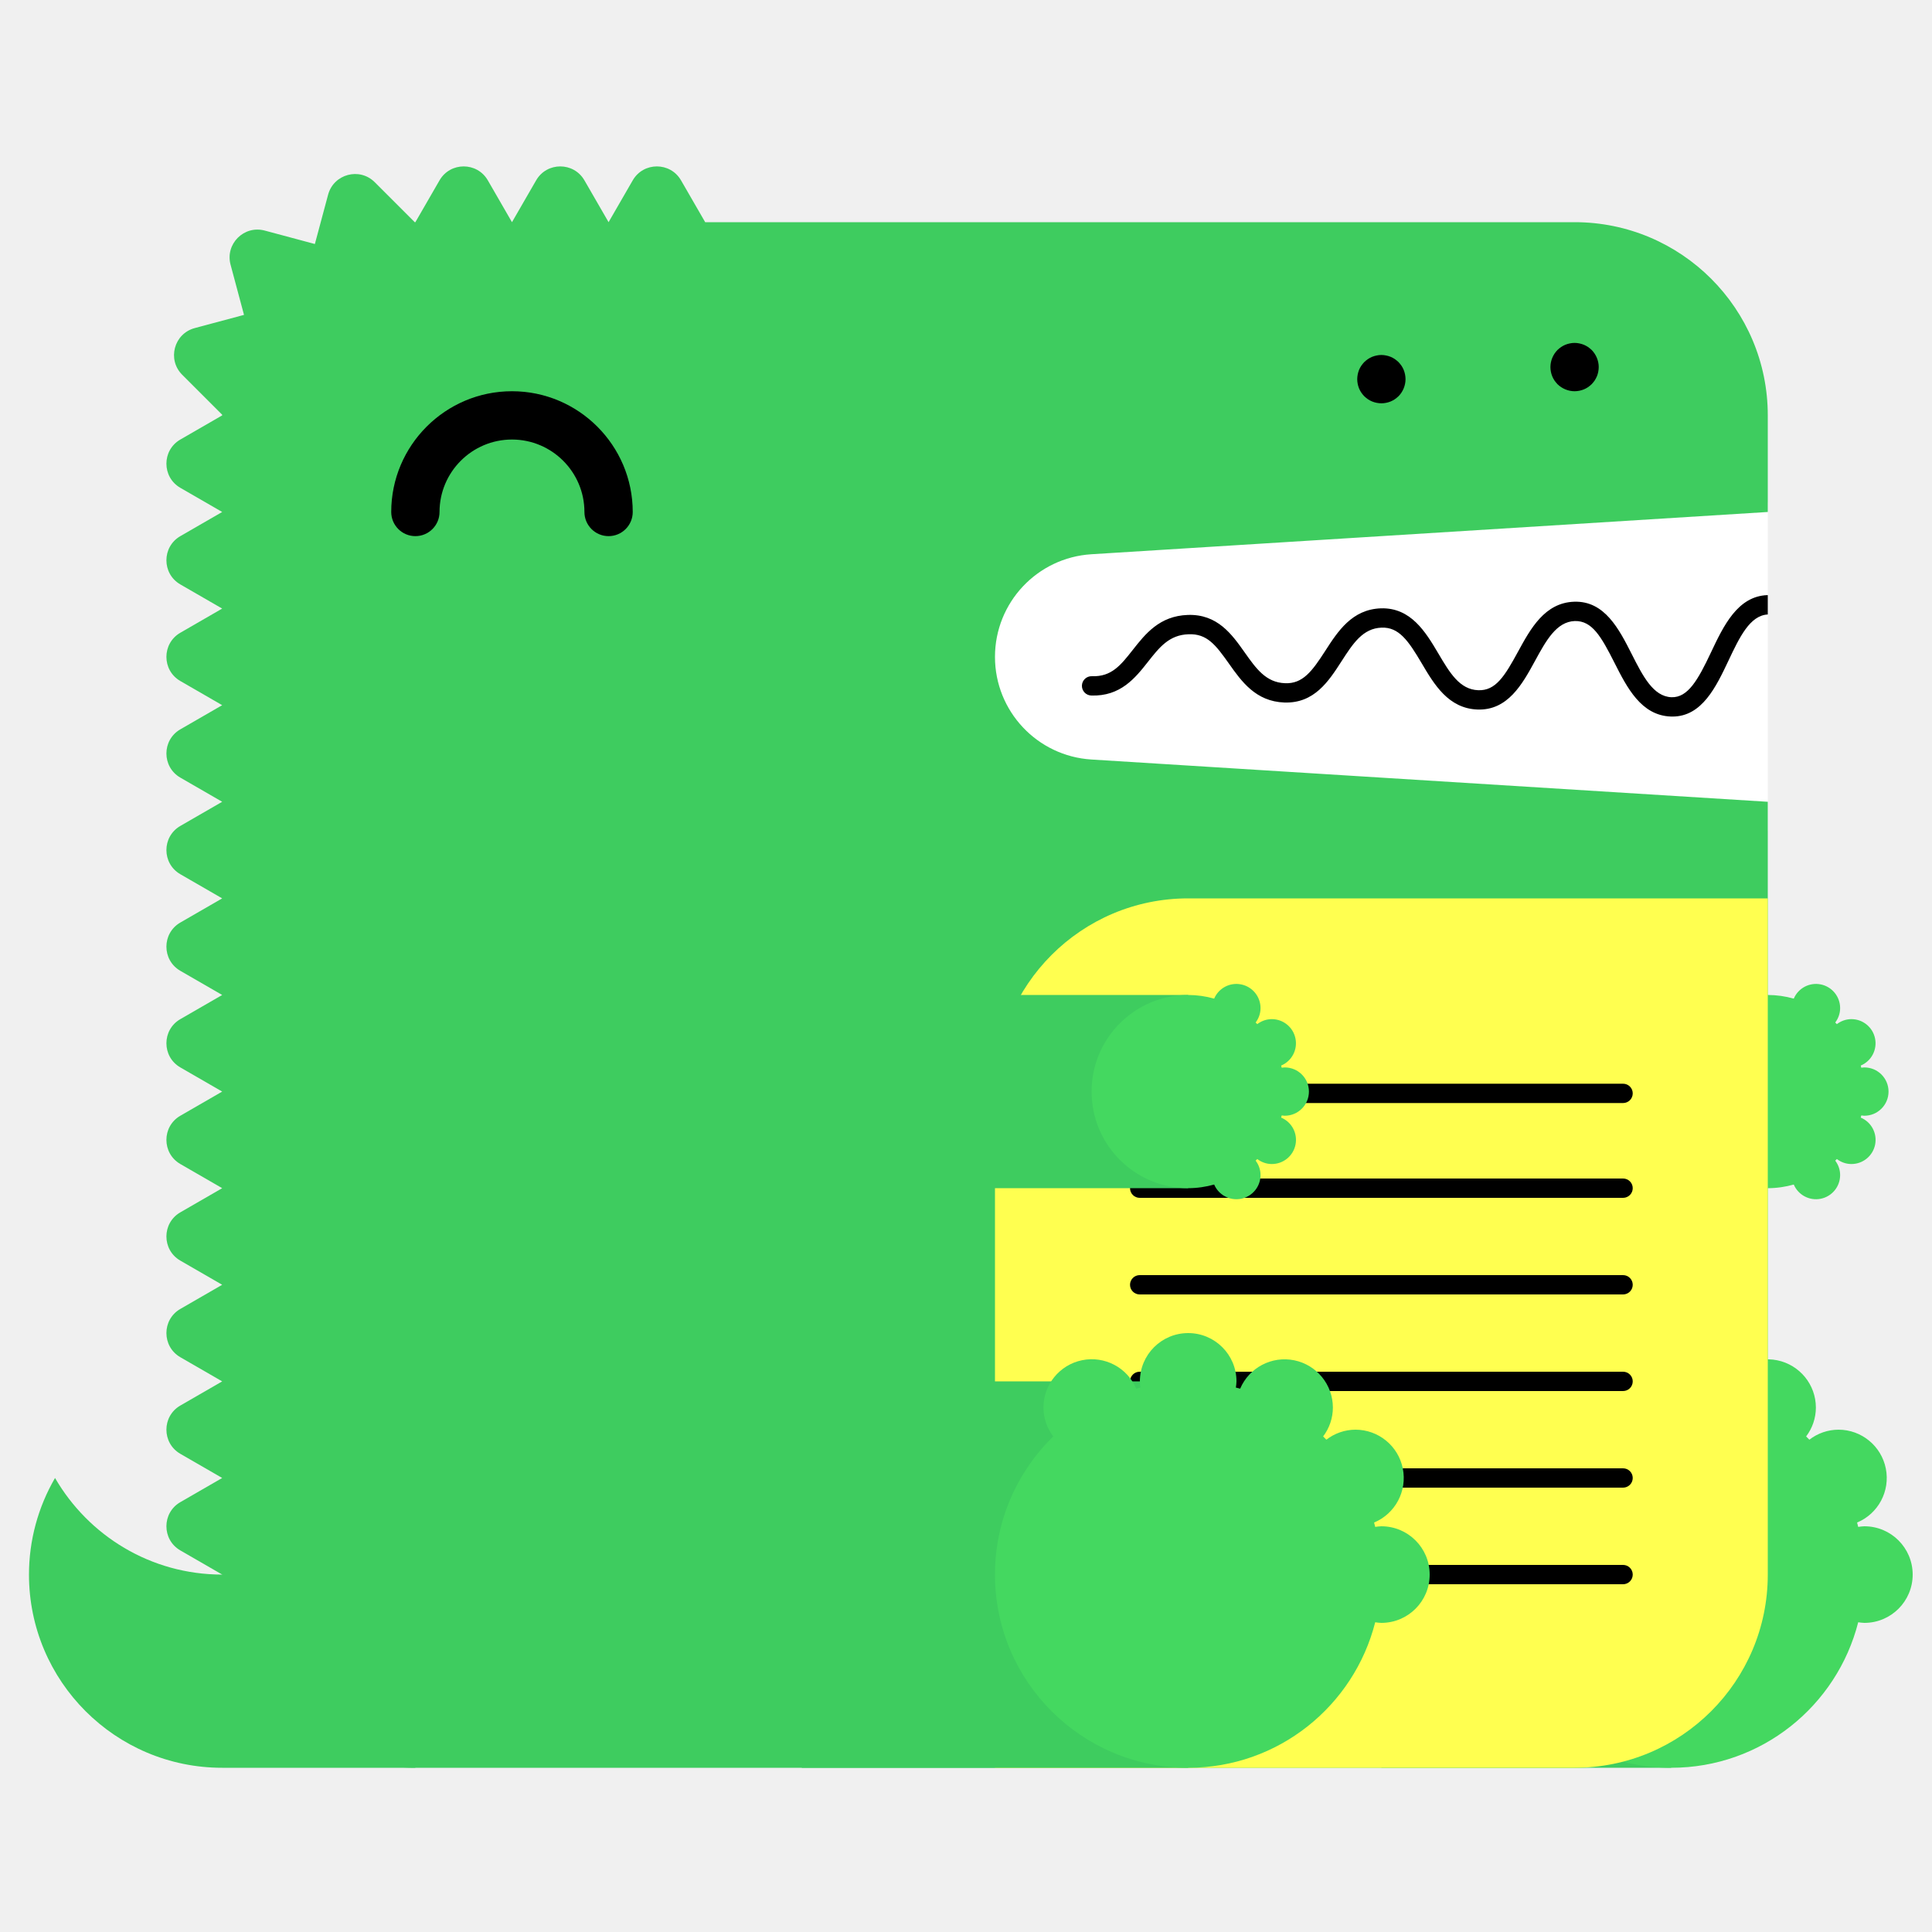
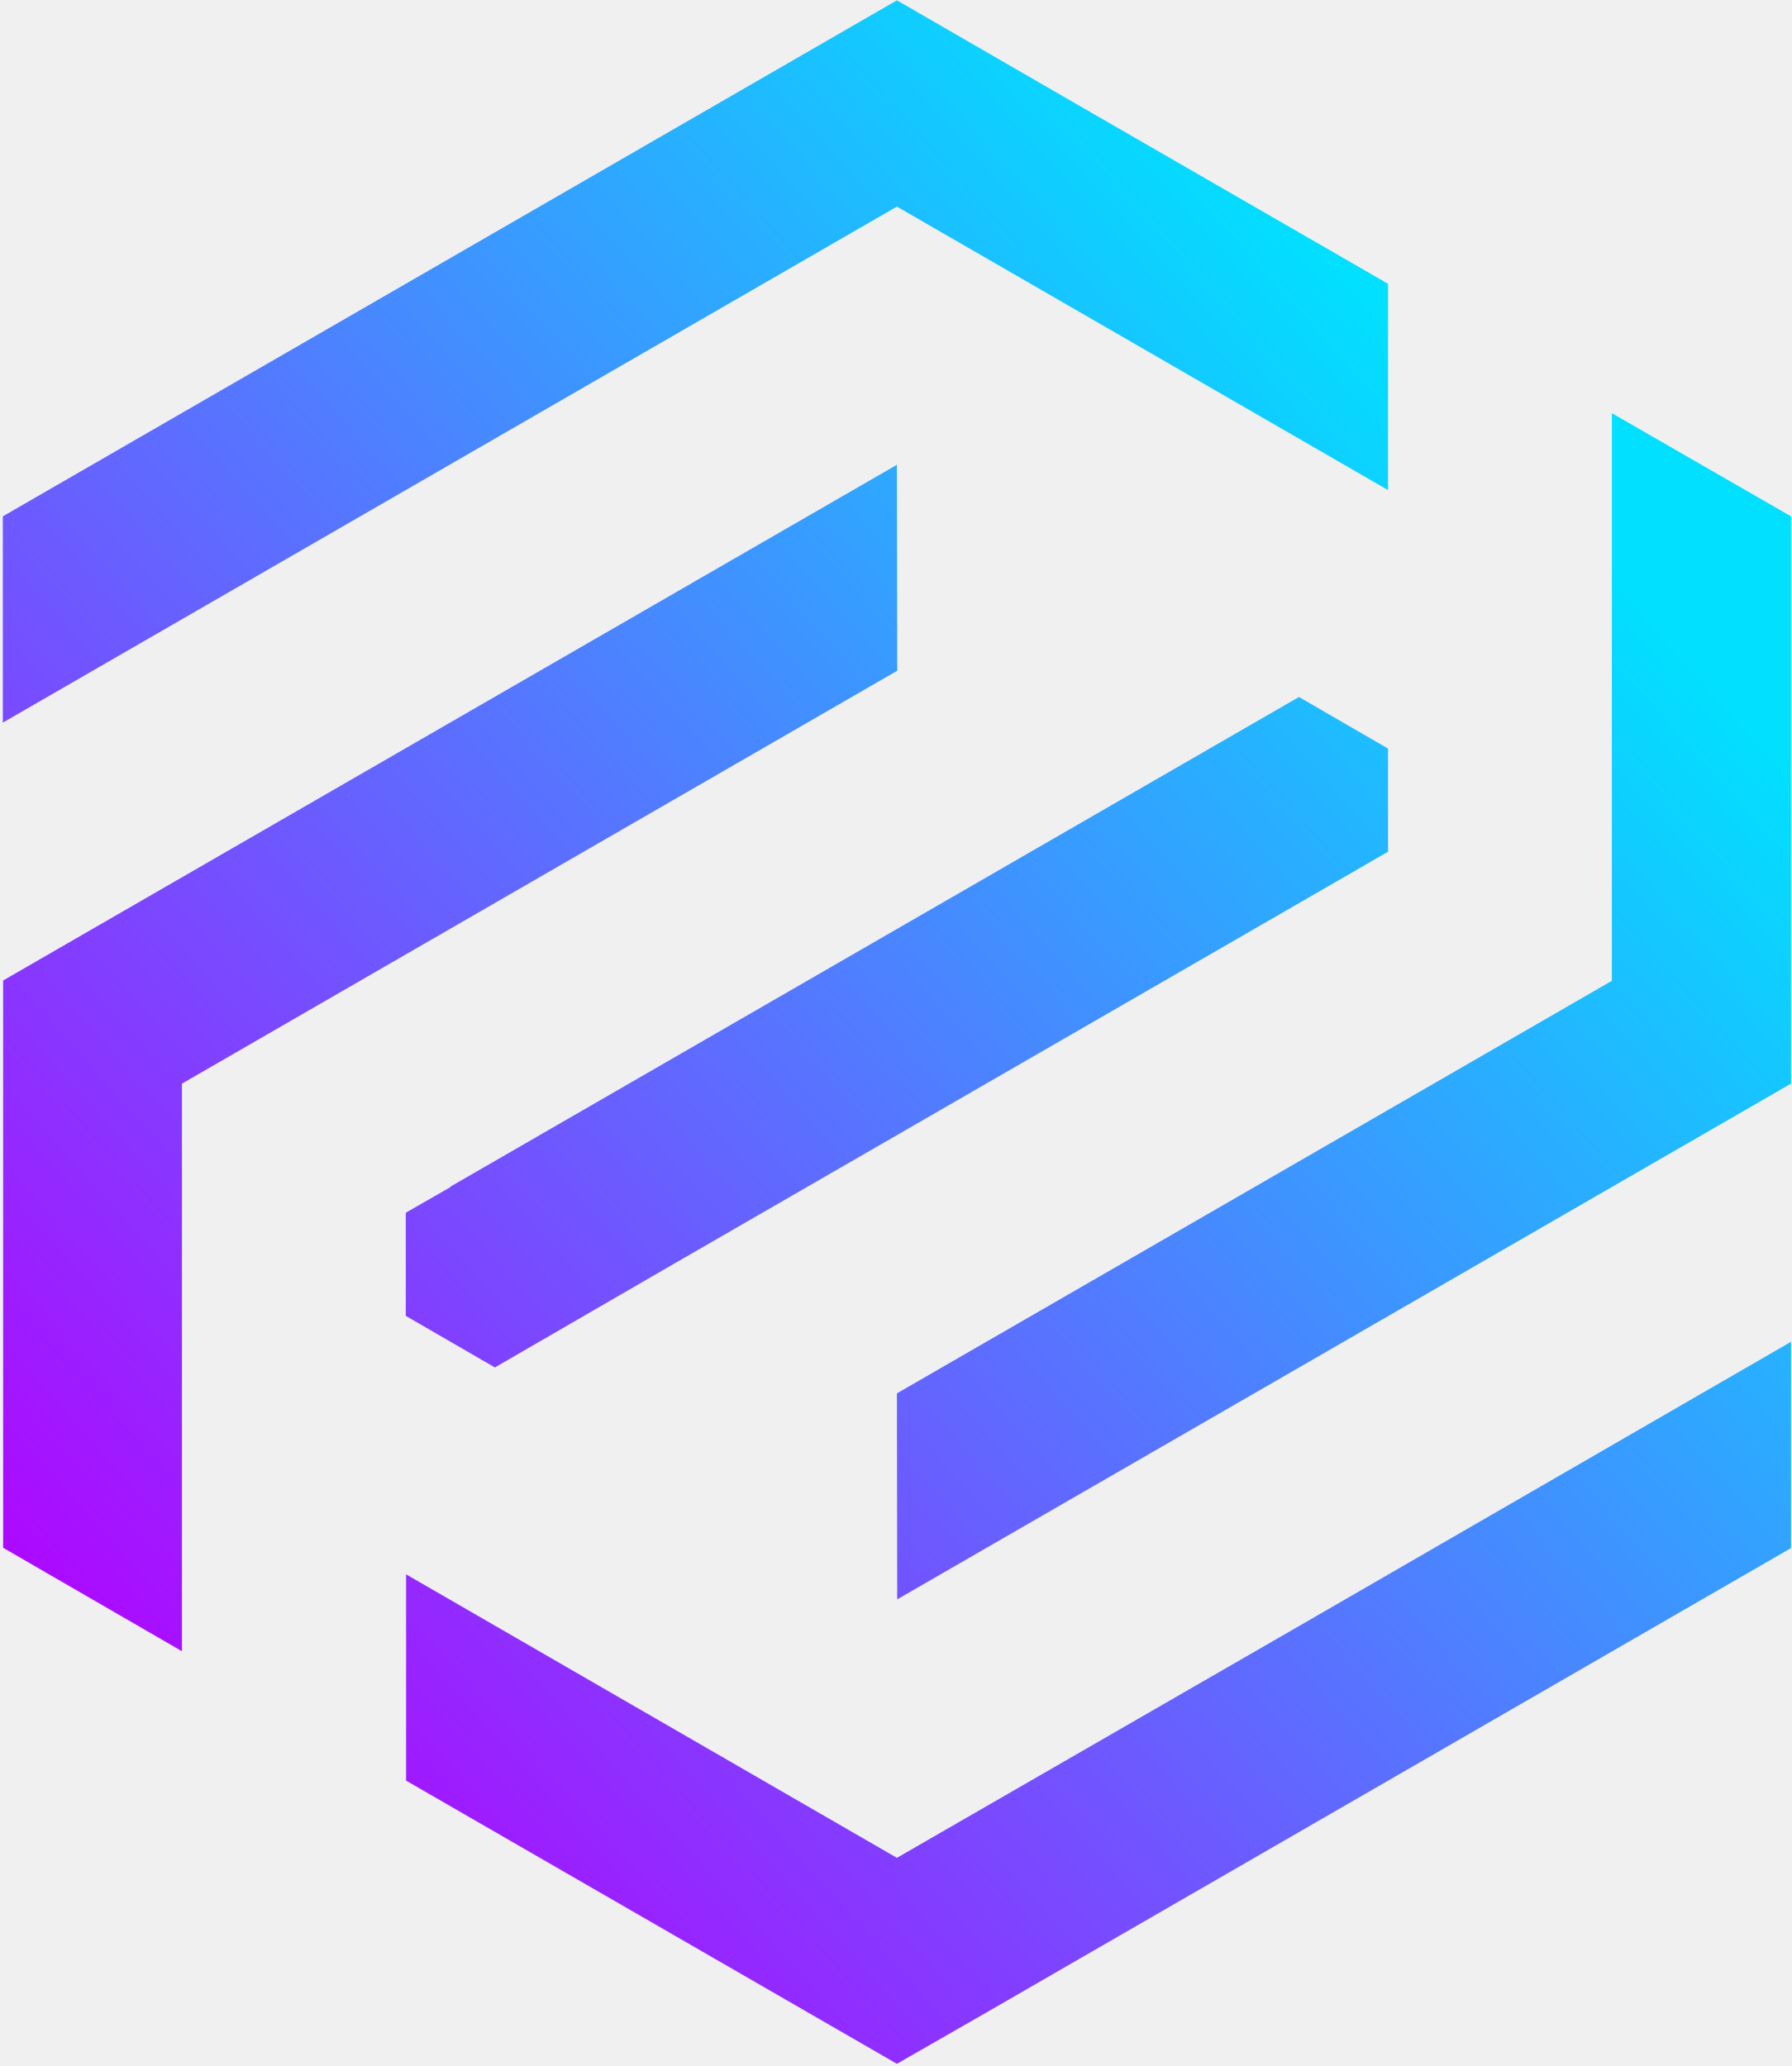
- <svg xmlns="http://www.w3.org/2000/svg" width="200" height="200" viewBox="0 0 200 200">
-   <g fill="none" fill-rule="evenodd">
-     <path fill="#FFF" d="M99 52h84v34H99z" />
-     <path d="M23 163c-7.398 0-13.843-4.027-17.303-10A19.886 19.886 0 0 0 3 163c0 11.046 8.954 20 20 20h20v-20H23z" fill="#3ECC5F" />
-     <path d="M112.98 57.376L183 53V43c0-11.046-8.954-20-20-20H73l-2.5-4.33c-1.112-1.925-3.889-1.925-5 0L63 23l-2.5-4.33c-1.111-1.925-3.889-1.925-5 0L53 23l-2.5-4.33c-1.111-1.925-3.889-1.925-5 0L43 23c-.022 0-.042.003-.065.003l-4.142-4.141c-1.57-1.571-4.252-.853-4.828 1.294l-1.369 5.104-5.192-1.392c-2.148-.575-4.111 1.389-3.535 3.536l1.39 5.193-5.102 1.367c-2.148.576-2.867 3.259-1.296 4.83l4.142 4.142c0 .021-.003.042-.003.064l-4.33 2.5c-1.925 1.111-1.925 3.889 0 5L23 53l-4.33 2.5c-1.925 1.111-1.925 3.889 0 5L23 63l-4.33 2.5c-1.925 1.111-1.925 3.889 0 5L23 73l-4.33 2.5c-1.925 1.111-1.925 3.889 0 5L23 83l-4.33 2.5c-1.925 1.111-1.925 3.889 0 5L23 93l-4.33 2.5c-1.925 1.111-1.925 3.889 0 5L23 103l-4.33 2.5c-1.925 1.111-1.925 3.889 0 5L23 113l-4.33 2.5c-1.925 1.111-1.925 3.889 0 5L23 123l-4.33 2.5c-1.925 1.111-1.925 3.889 0 5L23 133l-4.33 2.5c-1.925 1.111-1.925 3.889 0 5L23 143l-4.33 2.5c-1.925 1.111-1.925 3.889 0 5L23 153l-4.33 2.5c-1.925 1.111-1.925 3.889 0 5L23 163c0 11.046 8.954 20 20 20h120c11.046 0 20-8.954 20-20V83l-70.02-4.376A10.645 10.645 0 0 1 103 68c0-5.621 4.37-10.273 9.98-10.624" fill="#3ECC5F" />
-     <path fill="#3ECC5F" d="M143 183h30v-40h-30z" />
-     <path d="M193 158c-.219 0-.428.037-.639.064-.038-.15-.074-.301-.116-.451A5 5 0 0 0 190.32 148a4.96 4.96 0 0 0-3.016 1.036 26.531 26.531 0 0 0-.335-.336 4.955 4.955 0 0 0 1.011-2.987 5 5 0 0 0-9.599-1.959c-.148-.042-.297-.077-.445-.115.027-.211.064-.42.064-.639a5 5 0 0 0-5-5 5 5 0 0 0-5 5c0 .219.037.428.064.639-.148.038-.297.073-.445.115a4.998 4.998 0 0 0-9.599 1.959c0 1.125.384 2.151 1.011 2.987-3.717 3.632-6.031 8.693-6.031 14.3 0 11.046 8.954 20 20 20 9.339 0 17.16-6.41 19.361-15.064.211.027.42.064.639.064a5 5 0 0 0 5-5 5 5 0 0 0-5-5" fill="#44D860" />
-     <path fill="#3ECC5F" d="M153 123h30v-20h-30z" />
-     <path d="M193 115.5a2.5 2.5 0 1 0 0-5c-.109 0-.214.019-.319.032-.02-.075-.037-.15-.058-.225a2.501 2.501 0 0 0-.963-4.807c-.569 0-1.088.197-1.508.518a6.653 6.653 0 0 0-.168-.168c.314-.417.506-.931.506-1.494a2.5 2.5 0 0 0-4.8-.979A9.987 9.987 0 0 0 183 103c-5.522 0-10 4.478-10 10s4.478 10 10 10c.934 0 1.833-.138 2.69-.377a2.5 2.5 0 0 0 4.8-.979c0-.563-.192-1.077-.506-1.494.057-.055.113-.111.168-.168.42.321.939.518 1.508.518a2.5 2.5 0 0 0 .963-4.807c.021-.074.038-.15.058-.225.105.013.21.032.319.032" fill="#44D860" />
-     <path d="M63 55.5a2.5 2.5 0 0 1-2.5-2.5c0-4.136-3.364-7.5-7.5-7.5s-7.5 3.364-7.5 7.5a2.5 2.5 0 1 1-5 0c0-6.893 5.607-12.5 12.5-12.5S65.5 46.107 65.5 53a2.5 2.5 0 0 1-2.5 2.5" fill="#000" />
-     <path d="M103 183h60c11.046 0 20-8.954 20-20V93h-60c-11.046 0-20 8.954-20 20v70z" fill="#FFFF50" />
-     <path d="M168.02 124h-50.04a1 1 0 1 1 0-2h50.04a1 1 0 1 1 0 2m0 20h-50.04a1 1 0 1 1 0-2h50.04a1 1 0 1 1 0 2m0 20h-50.04a1 1 0 1 1 0-2h50.04a1 1 0 1 1 0 2m0-49.814h-50.04a1 1 0 1 1 0-2h50.04a1 1 0 1 1 0 2m0 19.814h-50.04a1 1 0 1 1 0-2h50.04a1 1 0 1 1 0 2m0 20h-50.04a1 1 0 1 1 0-2h50.04a1 1 0 1 1 0 2M183 61.611c-.012 0-.022-.006-.034-.005-3.09.105-4.552 3.196-5.842 5.923-1.346 2.85-2.387 4.703-4.093 4.647-1.889-.068-2.969-2.202-4.113-4.46-1.314-2.594-2.814-5.536-5.963-5.426-3.046.104-4.513 2.794-5.807 5.167-1.377 2.528-2.314 4.065-4.121 3.994-1.927-.07-2.951-1.805-4.136-3.813-1.321-2.236-2.848-4.75-5.936-4.664-2.994.103-4.465 2.385-5.763 4.4-1.373 2.13-2.335 3.428-4.165 3.351-1.973-.07-2.992-1.51-4.171-3.177-1.324-1.873-2.816-3.993-5.895-3.89-2.928.1-4.399 1.97-5.696 3.618-1.232 1.564-2.194 2.802-4.229 2.724a1 1 0 0 0-.072 2c3.017.101 4.545-1.8 5.872-3.487 1.177-1.496 2.193-2.787 4.193-2.855 1.926-.082 2.829 1.115 4.195 3.045 1.297 1.834 2.769 3.914 5.731 4.021 3.103.104 4.596-2.215 5.918-4.267 1.182-1.834 2.202-3.417 4.15-3.484 1.793-.067 2.769 1.35 4.145 3.681 1.297 2.197 2.766 4.686 5.787 4.796 3.125.108 4.634-2.62 5.949-5.035 1.139-2.088 2.214-4.06 4.119-4.126 1.793-.042 2.728 1.595 4.111 4.33 1.292 2.553 2.757 5.445 5.825 5.556l.169.003c3.064 0 4.518-3.075 5.805-5.794 1.139-2.41 2.217-4.68 4.067-4.773v-2z" fill="#000" />
-     <path fill="#3ECC5F" d="M83 183h40v-40H83z" />
-     <path d="M143 158c-.219 0-.428.037-.639.064-.038-.15-.074-.301-.116-.451A5 5 0 0 0 140.32 148a4.96 4.96 0 0 0-3.016 1.036 26.531 26.531 0 0 0-.335-.336 4.955 4.955 0 0 0 1.011-2.987 5 5 0 0 0-9.599-1.959c-.148-.042-.297-.077-.445-.115.027-.211.064-.42.064-.639a5 5 0 0 0-5-5 5 5 0 0 0-5 5c0 .219.037.428.064.639-.148.038-.297.073-.445.115a4.998 4.998 0 0 0-9.599 1.959c0 1.125.384 2.151 1.011 2.987-3.717 3.632-6.031 8.693-6.031 14.3 0 11.046 8.954 20 20 20 9.339 0 17.16-6.41 19.361-15.064.211.027.42.064.639.064a5 5 0 0 0 5-5 5 5 0 0 0-5-5" fill="#44D860" />
-     <path fill="#3ECC5F" d="M83 123h40v-20H83z" />
-     <path d="M133 115.5a2.5 2.5 0 1 0 0-5c-.109 0-.214.019-.319.032-.02-.075-.037-.15-.058-.225a2.501 2.501 0 0 0-.963-4.807c-.569 0-1.088.197-1.508.518a6.653 6.653 0 0 0-.168-.168c.314-.417.506-.931.506-1.494a2.5 2.5 0 0 0-4.8-.979A9.987 9.987 0 0 0 123 103c-5.522 0-10 4.478-10 10s4.478 10 10 10c.934 0 1.833-.138 2.69-.377a2.5 2.5 0 0 0 4.8-.979c0-.563-.192-1.077-.506-1.494.057-.055.113-.111.168-.168.42.321.939.518 1.508.518a2.5 2.5 0 0 0 .963-4.807c.021-.074.038-.15.058-.225.105.013.21.032.319.032" fill="#44D860" />
-     <path d="M143 41.75c-.16 0-.33-.02-.49-.05a2.52 2.52 0 0 1-.47-.14c-.15-.06-.29-.14-.431-.23-.13-.09-.259-.2-.38-.31-.109-.12-.219-.24-.309-.38s-.17-.28-.231-.43a2.619 2.619 0 0 1-.189-.96c0-.16.02-.33.05-.49.03-.16.08-.31.139-.47.061-.15.141-.29.231-.43.09-.13.2-.26.309-.38.121-.11.25-.22.38-.31.141-.09.281-.17.431-.23.149-.06.31-.11.47-.14.32-.07.65-.07.98 0 .159.03.32.08.47.14.149.06.29.14.43.23.13.09.259.2.38.31.11.12.22.25.31.38.09.14.17.28.23.43.06.16.11.31.14.47.029.16.05.33.05.49 0 .66-.271 1.31-.73 1.77-.121.11-.25.22-.38.31-.14.09-.281.17-.43.23a2.565 2.565 0 0 1-.96.19m20-1.25c-.66 0-1.3-.27-1.771-.73a3.802 3.802 0 0 1-.309-.38c-.09-.14-.17-.28-.231-.43a2.619 2.619 0 0 1-.189-.96c0-.66.27-1.3.729-1.77.121-.11.25-.22.38-.31.141-.09.281-.17.431-.23.149-.06.31-.11.47-.14.32-.07.66-.07.98 0 .159.03.32.08.47.14.149.06.29.14.43.23.13.09.259.2.38.31.459.47.73 1.11.73 1.77 0 .16-.021.33-.05.49-.03.16-.08.32-.14.47-.07.15-.14.29-.23.43-.09.13-.2.26-.31.38-.121.11-.25.22-.38.31-.14.09-.281.17-.43.23a2.565 2.565 0 0 1-.96.19" fill="#000" />
-   </g>
+ <svg xmlns="http://www.w3.org/2000/svg" version="1.2" viewBox="0 0 573 661" width="573" height="661">
+   <defs>
+     <linearGradient id="P" gradientUnits="userSpaceOnUse" />
+     <linearGradient id="g1" x1="-302.7" y1="187" x2="154.9" y2="-222.7" href="#P">
+       <stop stop-color="#b301ff" />
+       <stop offset="1" stop-color="#01e0ff" />
+     </linearGradient>
+   </defs>
+   <style>.a{fill:url(#g1)}</style>
+   <path class="a" d="m358.5 255.9l-214.5 123.8 0.1 0.1-14.3 8.2v33l28.5 16.5 57-33 200.3-115.6 28.4-16.4v-33l-28.5-16.5zm157.1 57.9l-228.7 132 0.1 65.9q143-82.5 285.9-165v-181.5l-57.3-33v65.9zm-228.7 280.6l-157-90.7v66l157 90.6 28.6-16.4 257.4-148.6v-66l-157.3 90.9zm0-528.3l157.1 90.7v-66l-100-57.7-57.1-33-286 165.1v66zm-228.7 280.6l228.8-132.1-0.1-65.9q-143 82.5-285.9 165v181.5l57.2 33.1v-66z" />
</svg>
